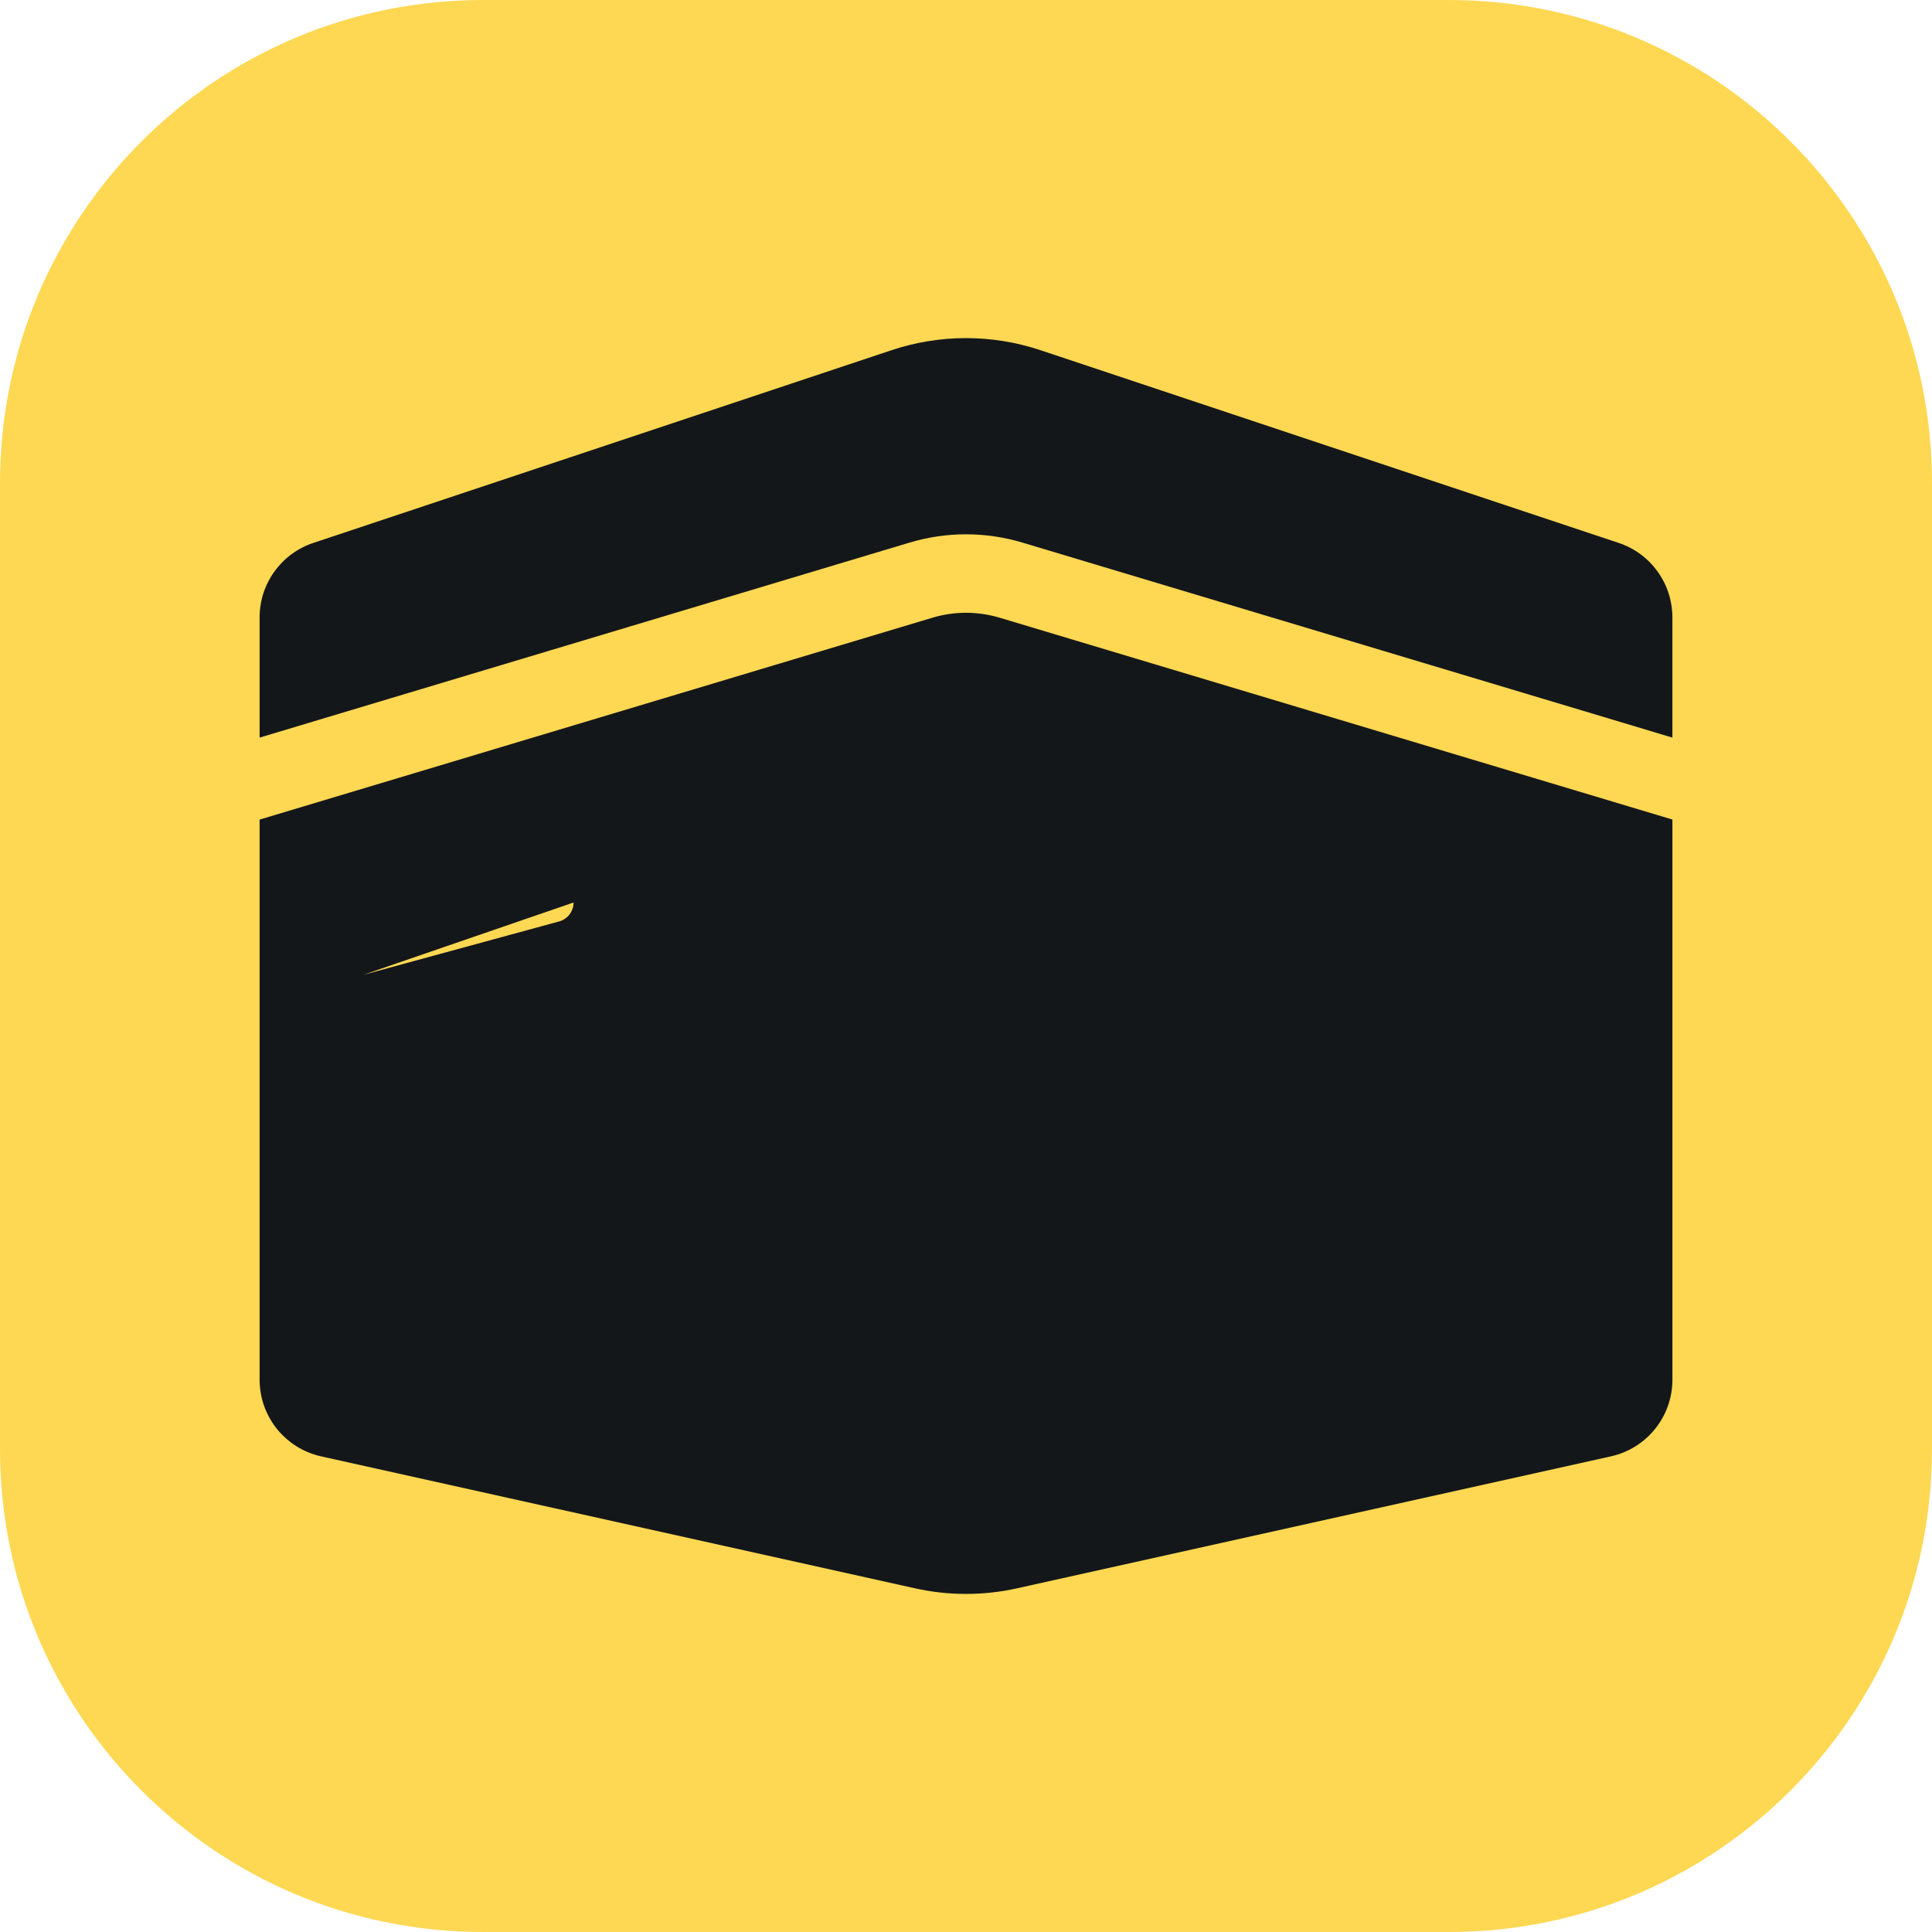
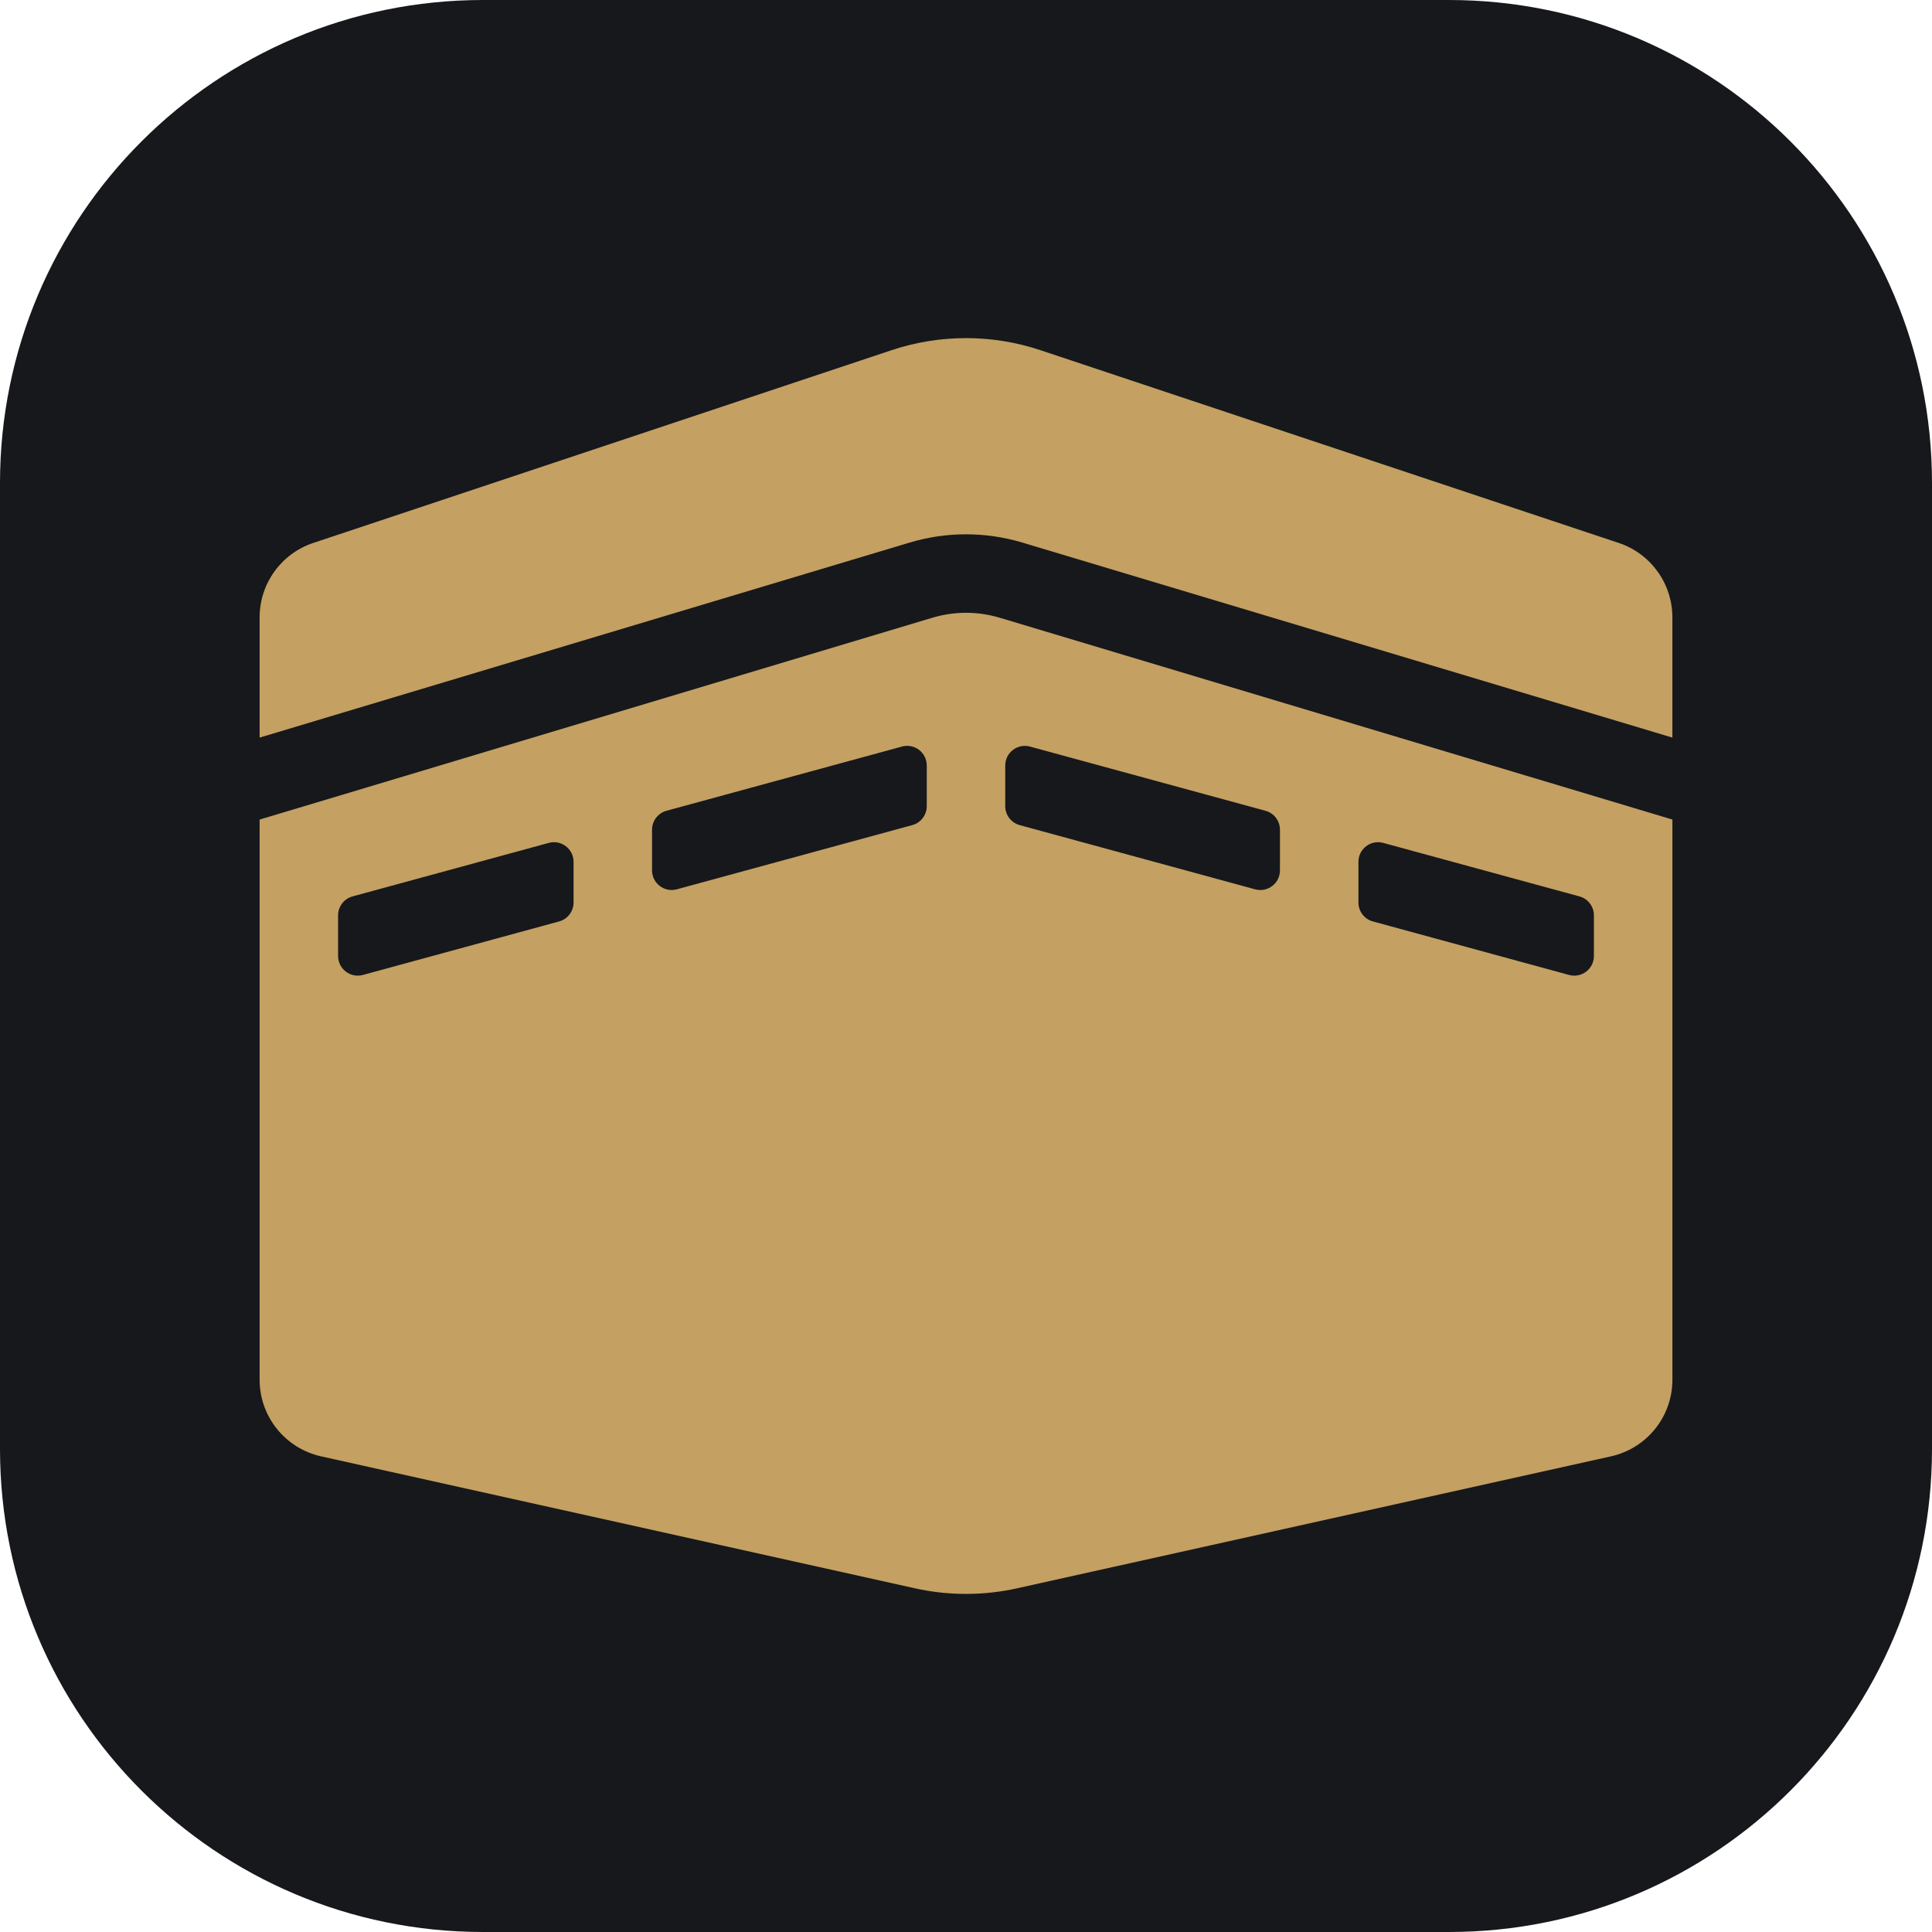
<svg xmlns="http://www.w3.org/2000/svg" viewBox="0 0 512 512" width="512" height="512">
-   <rect width="512" height="512" rx="128" fill="#FED853" />
-   <g transform="translate(68.8, 89.6) scale(0.65)" fill="#14171A">
-     <path d="M554.12 83.51L318.36 4.93a95.962 95.962 0 0 0-60.71 0L21.88 83.51A32.006 32.006 0 0 0 0 113.87v49.01l265.02-79.51c15.03-4.5 30.92-4.5 45.98 0l265 79.51v-49.01c0-13.77-8.81-26-21.88-30.36zm-279.9 30.52L0 196.3v228.38c0 15 10.42 27.98 25.06 31.24l242.12 53.8a95.937 95.937 0 0 0 41.65 0l242.12-53.8c14.64-3.25 25.06-16.24 25.06-31.24V196.29l-274.2-82.26c-9.04-2.72-18.59-2.72-27.59 0zM128 230.11c0 3.61-2.41 6.77-5.89 7.72l-80 21.82C37.02 261.03 32 251.93v-16.58c0-3.61 2.41-6.77 5.89-7.72l80-21.82c5.09-1.39 10.11 2.44 10.11 7.72v16.58zm144-39.28c0 3.61-2.41 6.77-5.89 7.72l-96 26.18c-5.09 1.39-10.11-2.44-10.11-7.72v-16.58c0-3.61 2.41-6.77 5.89-7.72l96-26.18c5.09-1.39 10.11 2.44 10.11 7.72v16.58zm176 22.7c0-5.28 5.02-9.11 10.11-7.72l80 21.82c3.48.95 5.89 4.11 5.89 7.72v16.58c0 5.28-5.02 9.11-10.11 7.72l-80-21.82a7.997 7.997 0 0 1-5.89-7.72v-16.58zm-144-39.27c0-5.28 5.02-9.11 10.11-7.72l96 26.18c3.48.95 5.89 4.11 5.89 7.72v16.58c0 5.28-5.02 9.11-10.11 7.72l-96-26.18a7.997 7.997 0 0 1-5.89-7.72v-16.58z" />
+   <rect width="512" height="512" rx="128" fill="#16181B" />
+   <g transform="translate(68.8, 89.6) scale(0.65)" fill="#C4A062">
+     <path d="M554.12 83.51L318.36 4.93a95.962 95.962 0 0 0-60.71 0L21.88 83.51A32.006 32.006 0 0 0 0 113.87v49.01l265.02-79.51c15.03-4.5 30.92-4.5 45.98 0l265 79.51v-49.01c0-13.77-8.81-26-21.88-30.36zm-279.9 30.52L0 196.3v228.38c0 15 10.42 27.98 25.06 31.24l242.12 53.8a95.937 95.937 0 0 0 41.65 0l242.12-53.8c14.64-3.25 25.06-16.24 25.06-31.24V196.29l-274.2-82.26c-9.04-2.72-18.59-2.72-27.59 0zM128 230.11c0 3.61-2.41 6.77-5.89 7.72l-80 21.82C37.02 261.03 32 257.2 32 251.93v-16.58c0-3.61 2.41-6.77 5.89-7.72l80-21.82c5.09-1.39 10.11 2.44 10.11 7.72v16.58zm144-39.28c0 3.61-2.41 6.77-5.89 7.72l-96 26.18c-5.09 1.39-10.11-2.44-10.11-7.72v-16.58c0-3.61 2.41-6.77 5.89-7.72l96-26.18c5.09-1.39 10.11 2.44 10.11 7.72v16.58zm176 22.7c0-5.28 5.02-9.11 10.11-7.72l80 21.82c3.48.95 5.89 4.11 5.89 7.72v16.58c0 5.28-5.02 9.11-10.11 7.72l-80-21.82a7.997 7.997 0 0 1-5.89-7.72v-16.58zm-144-39.27c0-5.28 5.02-9.11 10.11-7.72l96 26.18c3.48.95 5.89 4.11 5.89 7.72v16.58c0 5.28-5.02 9.11-10.11 7.72l-96-26.18a7.997 7.997 0 0 1-5.89-7.72v-16.58z" />
  </g>
</svg>
